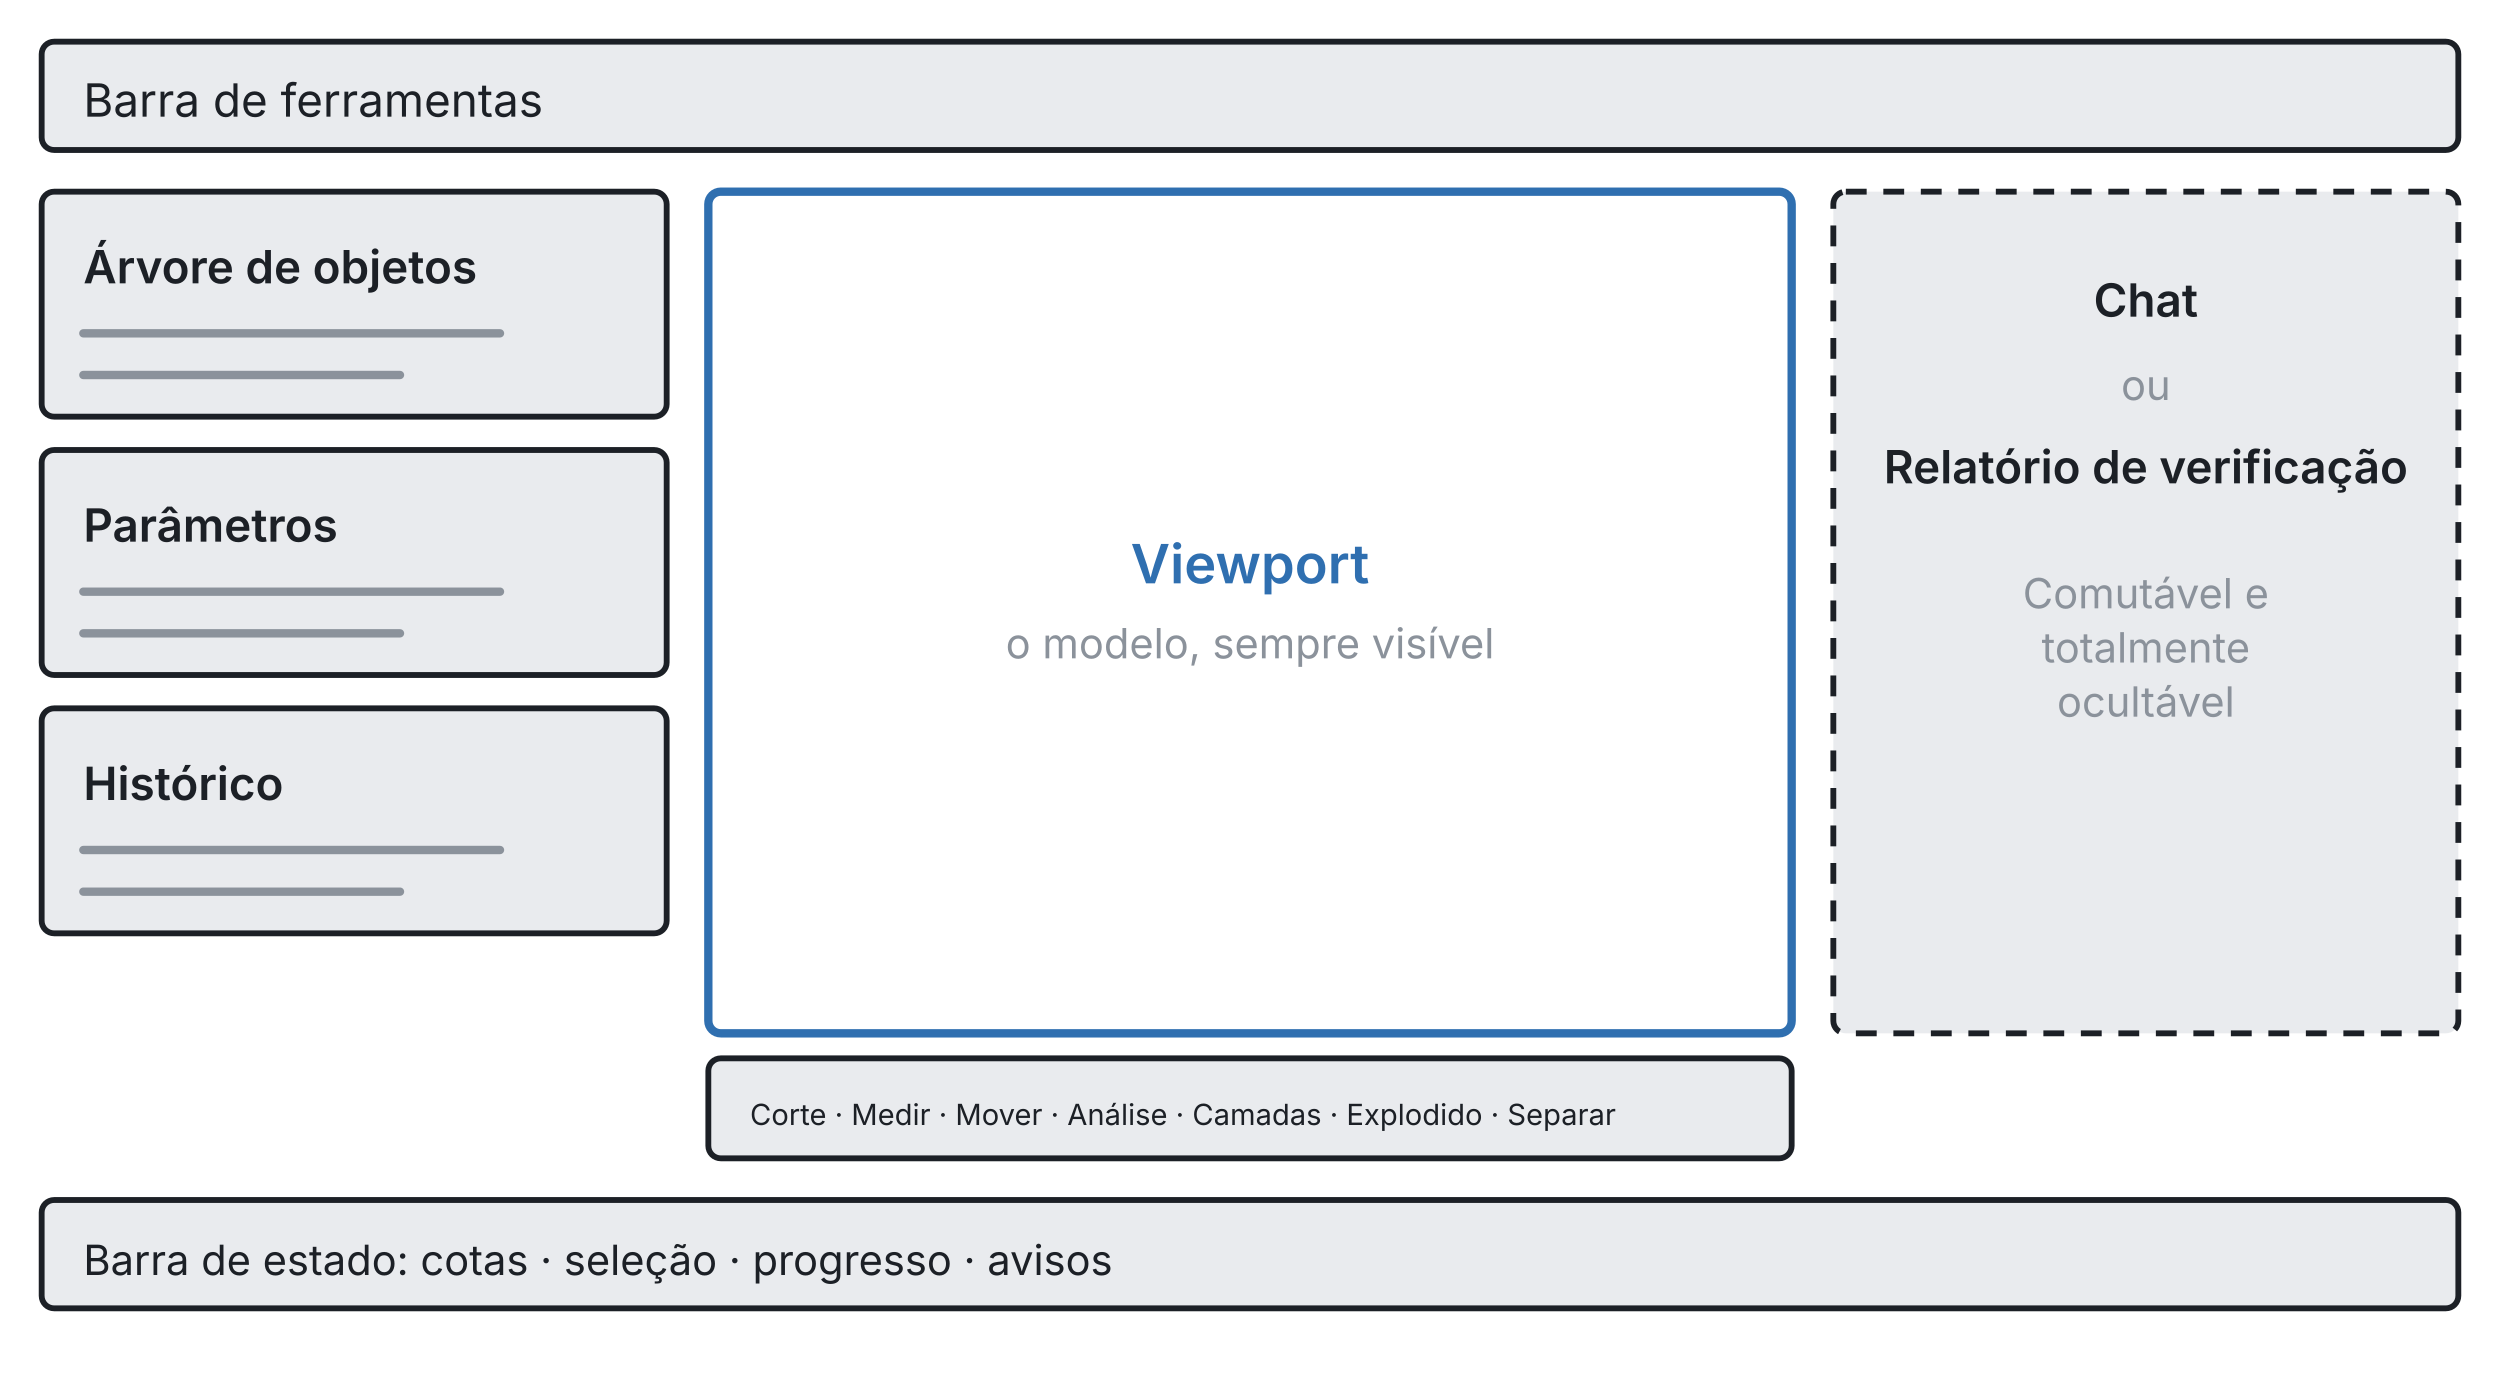
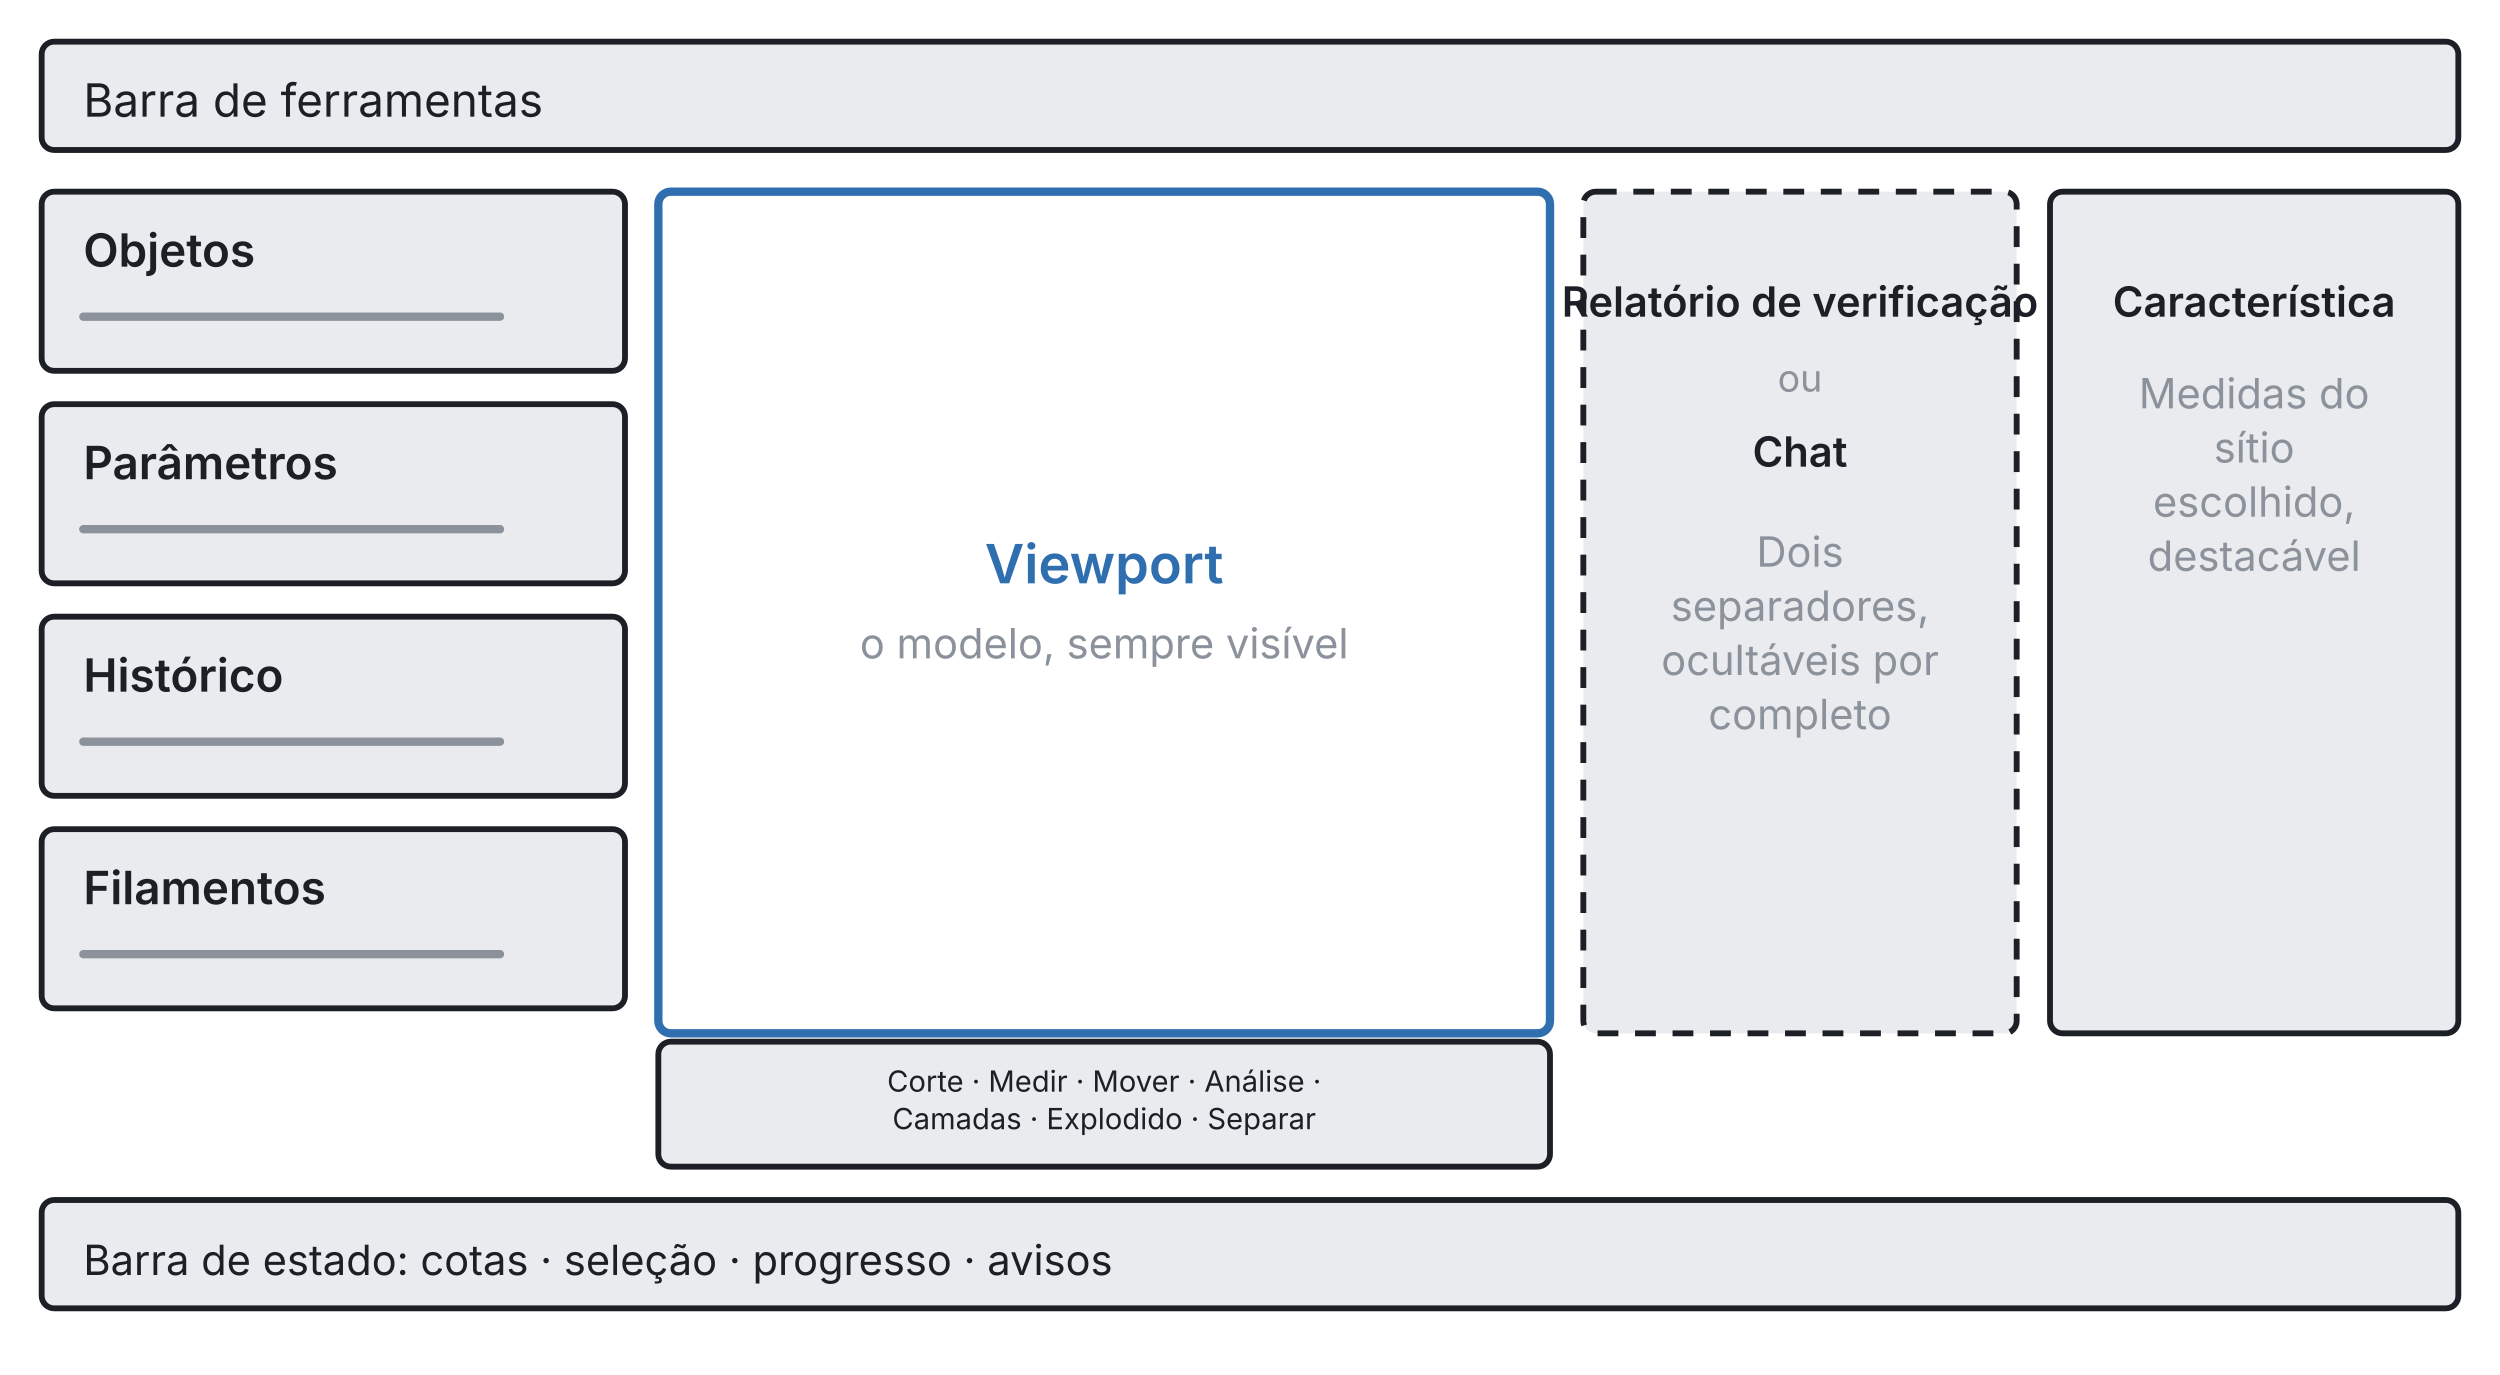
<svg xmlns="http://www.w3.org/2000/svg" viewBox="0 0 600 330" width="600" height="330">
  <rect x="0" y="0" width="600" height="330" fill="#ffffff" />
  <rect x="10" y="10" width="580" height="26" rx="3" fill="#e9ebee" stroke="#1c2026" stroke-width="1.4" />
  <text x="20" y="28" fill="#1c2026" font-size="11" font-family="system-ui, -apple-system, Segoe UI, sans-serif" text-anchor="start">Barra de ferramentas</text>
-   <rect x="10" y="46" width="150" height="54" rx="3" fill="#e9ebee" stroke="#1c2026" stroke-width="1.4" />
-   <text x="20" y="68" fill="#1c2026" font-size="11" font-family="system-ui, -apple-system, Segoe UI, sans-serif" text-anchor="start" font-weight="600">Árvore de objetos</text>
-   <line x1="20" y1="80" x2="120" y2="80" stroke="#8b929b" stroke-width="2" stroke-linecap="round" />
-   <line x1="20" y1="90" x2="96" y2="90" stroke="#8b929b" stroke-width="2" stroke-linecap="round" />
-   <rect x="10" y="108" width="150" height="54" rx="3" fill="#e9ebee" stroke="#1c2026" stroke-width="1.4" />
-   <text x="20" y="130" fill="#1c2026" font-size="11" font-family="system-ui, -apple-system, Segoe UI, sans-serif" text-anchor="start" font-weight="600">Parâmetros</text>
-   <line x1="20" y1="142" x2="120" y2="142" stroke="#8b929b" stroke-width="2" stroke-linecap="round" />
-   <line x1="20" y1="152" x2="96" y2="152" stroke="#8b929b" stroke-width="2" stroke-linecap="round" />
-   <rect x="10" y="170" width="150" height="54" rx="3" fill="#e9ebee" stroke="#1c2026" stroke-width="1.4" />
-   <text x="20" y="192" fill="#1c2026" font-size="11" font-family="system-ui, -apple-system, Segoe UI, sans-serif" text-anchor="start" font-weight="600">Histórico</text>
-   <line x1="20" y1="204" x2="120" y2="204" stroke="#8b929b" stroke-width="2" stroke-linecap="round" />
-   <line x1="20" y1="214" x2="96" y2="214" stroke="#8b929b" stroke-width="2" stroke-linecap="round" />
-   <rect x="170" y="46" width="260" height="202" rx="3" fill="none" stroke="#2f6fb0" stroke-width="2" />
-   <text x="300" y="140" fill="#2f6fb0" font-size="13" font-family="system-ui, -apple-system, Segoe UI, sans-serif" text-anchor="middle" font-weight="600">Viewport</text>
-   <text x="300" y="158" fill="#8b929b" font-size="10" font-family="system-ui, -apple-system, Segoe UI, sans-serif" text-anchor="middle">o modelo, sempre visível</text>
-   <rect x="440" y="46" width="150" height="202" rx="3" fill="#e9ebee" stroke="#1c2026" stroke-width="1.4" stroke-dasharray="5 4" />
-   <text x="515" y="76" fill="#1c2026" font-size="11" font-family="system-ui, -apple-system, Segoe UI, sans-serif" text-anchor="middle" font-weight="600">Chat</text>
-   <text x="515" y="96" fill="#8b929b" font-size="10" font-family="system-ui, -apple-system, Segoe UI, sans-serif" text-anchor="middle">ou</text>
-   <text x="515" y="116" fill="#1c2026" font-size="11" font-family="system-ui, -apple-system, Segoe UI, sans-serif" text-anchor="middle" font-weight="600">Relatório de verificação</text>
-   <text x="515" y="146" fill="#8b929b" font-size="10" font-family="system-ui, -apple-system, Segoe UI, sans-serif" text-anchor="middle">Comutável e</text>
-   <text x="515" y="159" fill="#8b929b" font-size="10" font-family="system-ui, -apple-system, Segoe UI, sans-serif" text-anchor="middle">totalmente</text>
-   <text x="515" y="172" fill="#8b929b" font-size="10" font-family="system-ui, -apple-system, Segoe UI, sans-serif" text-anchor="middle">ocultável</text>
-   <rect x="170" y="254" width="260" height="24" rx="3" fill="#e9ebee" stroke="#1c2026" stroke-width="1.4" />
-   <text x="180" y="270" fill="#1c2026" font-size="7" font-family="system-ui, -apple-system, Segoe UI, sans-serif" text-anchor="start">Corte · Medir · Mover · Análise · Camadas · Explodido · Separar</text>
+   <rect x="10" y="46" width="140" height="43" rx="3" fill="#e9ebee" stroke="#1c2026" stroke-width="1.4" />
+   <text x="20" y="64" fill="#1c2026" font-size="11" font-family="system-ui, -apple-system, Segoe UI, sans-serif" text-anchor="start" font-weight="600">Objetos</text>
+   <line x1="20" y1="76" x2="120" y2="76" stroke="#8b929b" stroke-width="2" stroke-linecap="round" />
+   <rect x="10" y="97" width="140" height="43" rx="3" fill="#e9ebee" stroke="#1c2026" stroke-width="1.4" />
+   <text x="20" y="115" fill="#1c2026" font-size="11" font-family="system-ui, -apple-system, Segoe UI, sans-serif" text-anchor="start" font-weight="600">Parâmetros</text>
+   <line x1="20" y1="127" x2="120" y2="127" stroke="#8b929b" stroke-width="2" stroke-linecap="round" />
+   <rect x="10" y="148" width="140" height="43" rx="3" fill="#e9ebee" stroke="#1c2026" stroke-width="1.4" />
+   <text x="20" y="166" fill="#1c2026" font-size="11" font-family="system-ui, -apple-system, Segoe UI, sans-serif" text-anchor="start" font-weight="600">Histórico</text>
+   <line x1="20" y1="178" x2="120" y2="178" stroke="#8b929b" stroke-width="2" stroke-linecap="round" />
+   <rect x="10" y="199" width="140" height="43" rx="3" fill="#e9ebee" stroke="#1c2026" stroke-width="1.4" />
+   <text x="20" y="217" fill="#1c2026" font-size="11" font-family="system-ui, -apple-system, Segoe UI, sans-serif" text-anchor="start" font-weight="600">Filamentos</text>
+   <line x1="20" y1="229" x2="120" y2="229" stroke="#8b929b" stroke-width="2" stroke-linecap="round" />
+   <rect x="158" y="46" width="214" height="202" rx="3" fill="none" stroke="#2f6fb0" stroke-width="2" />
+   <text x="265" y="140" fill="#2f6fb0" font-size="13" font-family="system-ui, -apple-system, Segoe UI, sans-serif" text-anchor="middle" font-weight="600">Viewport</text>
+   <text x="265" y="158" fill="#8b929b" font-size="10" font-family="system-ui, -apple-system, Segoe UI, sans-serif" text-anchor="middle">o modelo, sempre visível</text>
+   <rect x="380" y="46" width="104" height="202" rx="3" fill="#e9ebee" stroke="#1c2026" stroke-width="1.4" stroke-dasharray="5 4" />
+   <text x="432" y="76" fill="#1c2026" font-size="10" font-family="system-ui, -apple-system, Segoe UI, sans-serif" text-anchor="middle" font-weight="600">Relatório de verificação</text>
+   <text x="432" y="94" fill="#8b929b" font-size="9" font-family="system-ui, -apple-system, Segoe UI, sans-serif" text-anchor="middle">ou</text>
+   <text x="432" y="112" fill="#1c2026" font-size="10" font-family="system-ui, -apple-system, Segoe UI, sans-serif" text-anchor="middle" font-weight="600">Chat</text>
+   <text x="432" y="136" fill="#8b929b" font-size="10" font-family="system-ui, -apple-system, Segoe UI, sans-serif" text-anchor="middle">Dois</text>
+   <text x="432" y="149" fill="#8b929b" font-size="10" font-family="system-ui, -apple-system, Segoe UI, sans-serif" text-anchor="middle">separadores,</text>
+   <text x="432" y="162" fill="#8b929b" font-size="10" font-family="system-ui, -apple-system, Segoe UI, sans-serif" text-anchor="middle">ocultáveis por</text>
+   <text x="432" y="175" fill="#8b929b" font-size="10" font-family="system-ui, -apple-system, Segoe UI, sans-serif" text-anchor="middle">completo</text>
+   <rect x="492" y="46" width="98" height="202" rx="3" fill="#e9ebee" stroke="#1c2026" stroke-width="1.4" />
+   <text x="541" y="76" fill="#1c2026" font-size="10" font-family="system-ui, -apple-system, Segoe UI, sans-serif" text-anchor="middle" font-weight="600">Característica</text>
+   <text x="541" y="98" fill="#8b929b" font-size="10" font-family="system-ui, -apple-system, Segoe UI, sans-serif" text-anchor="middle">Medidas do</text>
+   <text x="541" y="111" fill="#8b929b" font-size="10" font-family="system-ui, -apple-system, Segoe UI, sans-serif" text-anchor="middle">sítio</text>
+   <text x="541" y="124" fill="#8b929b" font-size="10" font-family="system-ui, -apple-system, Segoe UI, sans-serif" text-anchor="middle">escolhido,</text>
+   <text x="541" y="137" fill="#8b929b" font-size="10" font-family="system-ui, -apple-system, Segoe UI, sans-serif" text-anchor="middle">destacável</text>
+   <rect x="158" y="250" width="214" height="30" rx="3" fill="#e9ebee" stroke="#1c2026" stroke-width="1.4" />
+   <text x="265" y="262" fill="#1c2026" font-size="7" font-family="system-ui, -apple-system, Segoe UI, sans-serif" text-anchor="middle">Corte · Medir · Mover · Análise ·</text>
+   <text x="265" y="271" fill="#1c2026" font-size="7" font-family="system-ui, -apple-system, Segoe UI, sans-serif" text-anchor="middle">Camadas · Explodido · Separar</text>
  <rect x="10" y="288" width="580" height="26" rx="3" fill="#e9ebee" stroke="#1c2026" stroke-width="1.4" />
  <text x="20" y="306" fill="#1c2026" font-size="10" font-family="system-ui, -apple-system, Segoe UI, sans-serif" text-anchor="start">Barra de estado: cotas · seleção · progresso · avisos</text>
</svg>
